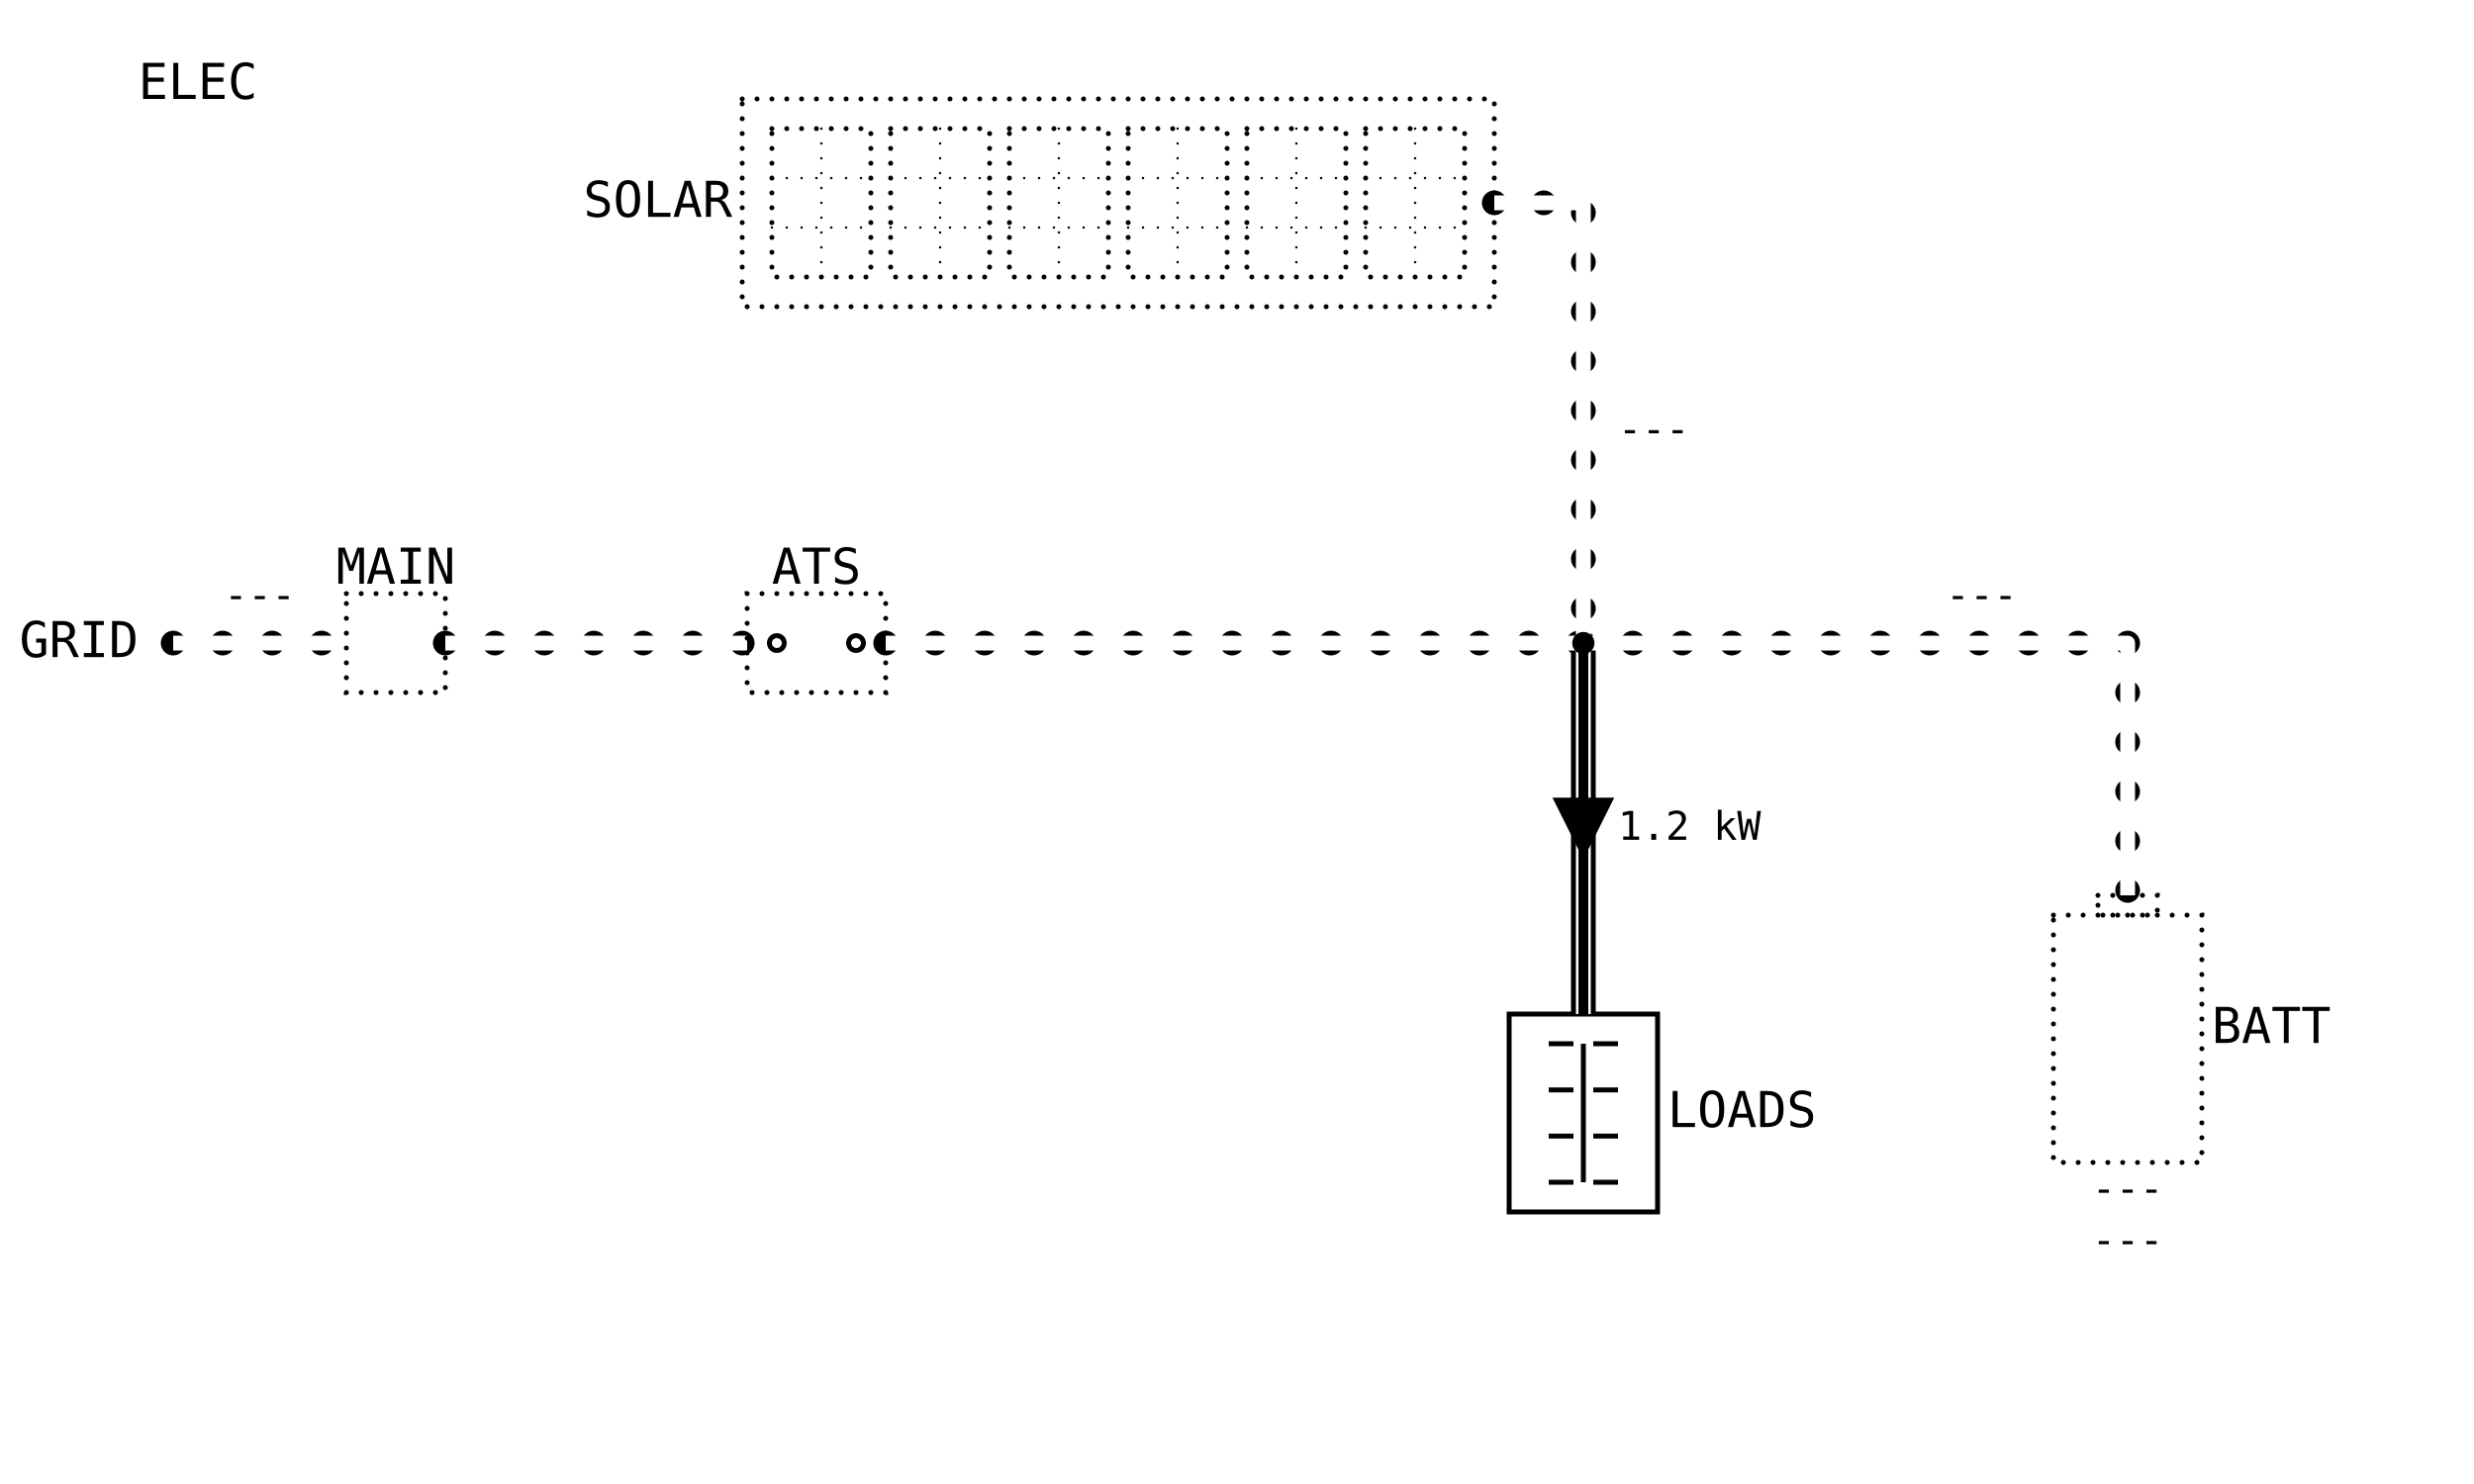
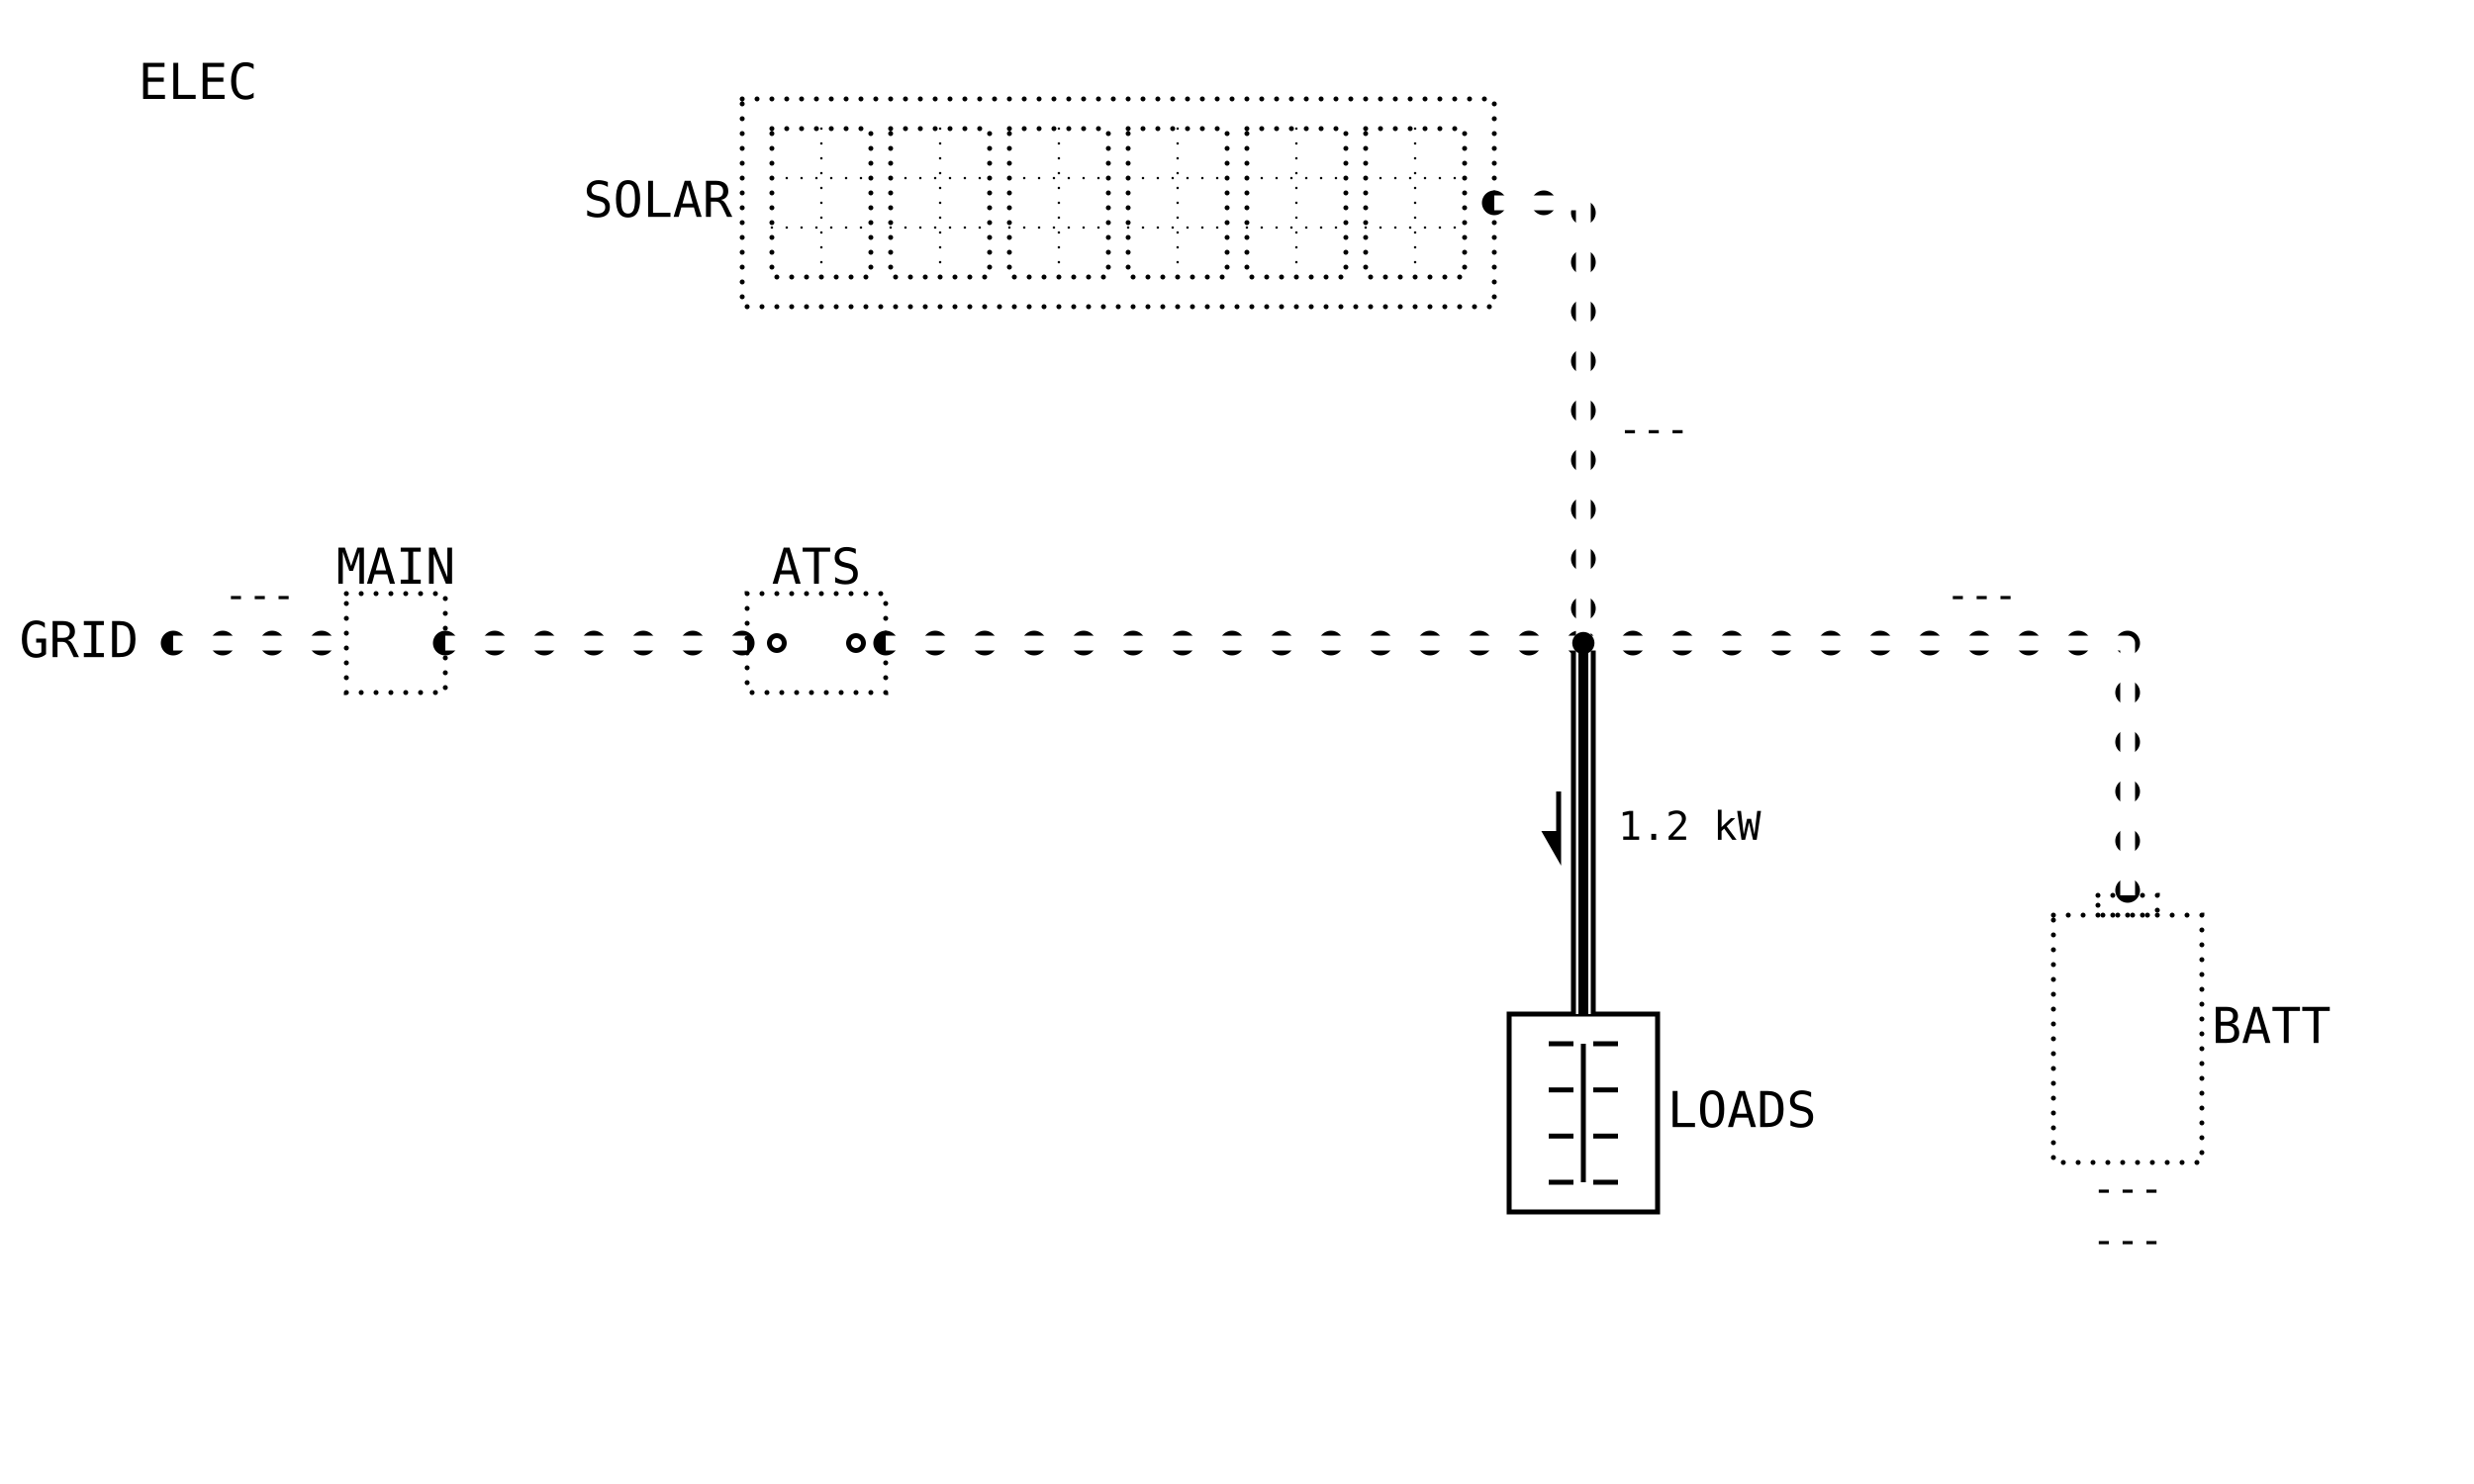
<svg xmlns="http://www.w3.org/2000/svg" viewBox="0 0 1000 600" width="1280" height="768" data-page="electrical" data-theme="eink_mono">
  <rect x="0" y="0" width="1000" height="600" fill="#ffffff" />
  <g id="casings">
    <g data-for="grid">
      <polyline points="70,260 140,260" fill="none" stroke="#000000" stroke-width="10" stroke-dasharray="0 20" stroke-linecap="round" stroke-linejoin="round" />
    </g>
    <g data-for="grid_link">
      <polyline points="180,260 302,260" fill="none" stroke="#000000" stroke-width="10" stroke-dasharray="0 20" stroke-linecap="round" stroke-linejoin="round" />
    </g>
    <g data-for="backup_feed">
      <polyline points="358,260 640,260" fill="none" stroke="#000000" stroke-width="10" stroke-dasharray="0 20" stroke-linecap="round" stroke-linejoin="round" />
    </g>
    <g data-for="solar">
      <polyline points="604,82 640,82 640,260" fill="none" stroke="#000000" stroke-width="10" stroke-dasharray="0 20" stroke-linecap="round" stroke-linejoin="round" />
    </g>
    <g data-for="battery_feed">
      <polyline points="640,260 860,260 860,362" fill="none" stroke="#000000" stroke-width="10" stroke-dasharray="0 20" stroke-linecap="round" stroke-linejoin="round" />
    </g>
    <g data-for="load_feed">
      <polyline points="640,260 640,410" fill="none" stroke="#000000" stroke-width="10" stroke-linejoin="round" />
    </g>
  </g>
  <g id="title">
    <text x="80" y="40" text-anchor="middle" font-family="DejaVu Sans Mono, monospace" font-size="20" fill="#000000">ELEC</text>
  </g>
  <g id="grid">
    <polyline points="70,260 140,260" fill="none" stroke="#ffffff" stroke-width="6" stroke-linejoin="round" />
    <text x="56" y="260" text-anchor="end" dominant-baseline="middle" font-family="DejaVu Sans Mono, monospace" font-size="20" fill="#000000">GRID</text>
    <text x="105" y="246" text-anchor="middle" font-family="DejaVu Sans Mono, monospace" font-size="16" fill="#000000">---</text>
  </g>
  <g id="main_breaker">
    <g>
      <rect x="140" y="240" width="40" height="40" fill="none" stroke="#000000" stroke-width="2" stroke-dasharray="0 6" stroke-linecap="round" />
    </g>
    <text x="160" y="236" text-anchor="middle" font-family="DejaVu Sans Mono, monospace" font-size="20" fill="#000000">MAIN</text>
  </g>
  <g id="grid_link">
    <polyline points="180,260 302,260" fill="none" stroke="#ffffff" stroke-width="6" stroke-linejoin="round" />
  </g>
  <g id="ats">
    <g>
      <rect x="302" y="240" width="56" height="40" fill="none" stroke="#000000" stroke-width="2" stroke-dasharray="0 6" stroke-linecap="round" />
      <circle cx="314" cy="260" r="3" fill="none" stroke="#000000" stroke-width="2" />
      <circle cx="346" cy="260" r="3" fill="none" stroke="#000000" stroke-width="2" />
    </g>
    <text x="330" y="236" text-anchor="middle" font-family="DejaVu Sans Mono, monospace" font-size="20" fill="#000000">ATS</text>
  </g>
  <g id="backup_feed">
    <polyline points="358,260 640,260" fill="none" stroke="#ffffff" stroke-width="6" stroke-linejoin="round" />
  </g>
  <g id="array">
    <rect x="300" y="40" width="304" height="84" fill="none" stroke="#000000" stroke-width="2" stroke-dasharray="0 6" stroke-linecap="round" />
    <g id="array.p1">
      <rect x="312" y="52" width="40" height="60" fill="none" stroke="#000000" stroke-width="2" stroke-dasharray="0 6" stroke-linecap="round" />
      <line x1="312" y1="72" x2="352" y2="72" stroke="#000000" stroke-width="1" stroke-dasharray="0 6" stroke-linecap="round" />
      <line x1="312" y1="92" x2="352" y2="92" stroke="#000000" stroke-width="1" stroke-dasharray="0 6" stroke-linecap="round" />
      <line x1="332" y1="52" x2="332" y2="112" stroke="#000000" stroke-width="1" stroke-dasharray="0 6" stroke-linecap="round" />
    </g>
    <g id="array.p2">
      <rect x="360" y="52" width="40" height="60" fill="none" stroke="#000000" stroke-width="2" stroke-dasharray="0 6" stroke-linecap="round" />
      <line x1="360" y1="72" x2="400" y2="72" stroke="#000000" stroke-width="1" stroke-dasharray="0 6" stroke-linecap="round" />
      <line x1="360" y1="92" x2="400" y2="92" stroke="#000000" stroke-width="1" stroke-dasharray="0 6" stroke-linecap="round" />
      <line x1="380" y1="52" x2="380" y2="112" stroke="#000000" stroke-width="1" stroke-dasharray="0 6" stroke-linecap="round" />
    </g>
    <g id="array.p3">
      <rect x="408" y="52" width="40" height="60" fill="none" stroke="#000000" stroke-width="2" stroke-dasharray="0 6" stroke-linecap="round" />
      <line x1="408" y1="72" x2="448" y2="72" stroke="#000000" stroke-width="1" stroke-dasharray="0 6" stroke-linecap="round" />
      <line x1="408" y1="92" x2="448" y2="92" stroke="#000000" stroke-width="1" stroke-dasharray="0 6" stroke-linecap="round" />
      <line x1="428" y1="52" x2="428" y2="112" stroke="#000000" stroke-width="1" stroke-dasharray="0 6" stroke-linecap="round" />
    </g>
    <g id="array.p4">
      <rect x="456" y="52" width="40" height="60" fill="none" stroke="#000000" stroke-width="2" stroke-dasharray="0 6" stroke-linecap="round" />
      <line x1="456" y1="72" x2="496" y2="72" stroke="#000000" stroke-width="1" stroke-dasharray="0 6" stroke-linecap="round" />
      <line x1="456" y1="92" x2="496" y2="92" stroke="#000000" stroke-width="1" stroke-dasharray="0 6" stroke-linecap="round" />
      <line x1="476" y1="52" x2="476" y2="112" stroke="#000000" stroke-width="1" stroke-dasharray="0 6" stroke-linecap="round" />
    </g>
    <g id="array.p5">
      <rect x="504" y="52" width="40" height="60" fill="none" stroke="#000000" stroke-width="2" stroke-dasharray="0 6" stroke-linecap="round" />
      <line x1="504" y1="72" x2="544" y2="72" stroke="#000000" stroke-width="1" stroke-dasharray="0 6" stroke-linecap="round" />
      <line x1="504" y1="92" x2="544" y2="92" stroke="#000000" stroke-width="1" stroke-dasharray="0 6" stroke-linecap="round" />
      <line x1="524" y1="52" x2="524" y2="112" stroke="#000000" stroke-width="1" stroke-dasharray="0 6" stroke-linecap="round" />
    </g>
    <g id="array.p6">
      <rect x="552" y="52" width="40" height="60" fill="none" stroke="#000000" stroke-width="2" stroke-dasharray="0 6" stroke-linecap="round" />
      <line x1="552" y1="72" x2="592" y2="72" stroke="#000000" stroke-width="1" stroke-dasharray="0 6" stroke-linecap="round" />
      <line x1="552" y1="92" x2="592" y2="92" stroke="#000000" stroke-width="1" stroke-dasharray="0 6" stroke-linecap="round" />
      <line x1="572" y1="52" x2="572" y2="112" stroke="#000000" stroke-width="1" stroke-dasharray="0 6" stroke-linecap="round" />
    </g>
    <text x="296" y="82" text-anchor="end" dominant-baseline="middle" font-family="DejaVu Sans Mono, monospace" font-size="20" fill="#000000">SOLAR</text>
  </g>
  <g id="solar">
    <polyline points="604,82 640,82 640,260" fill="none" stroke="#ffffff" stroke-width="6" stroke-linejoin="round" />
    <text x="654" y="174.4" text-anchor="start" dominant-baseline="middle" font-family="DejaVu Sans Mono, monospace" font-size="16" fill="#000000">---</text>
  </g>
  <g id="battery">
    <rect x="830" y="370" width="60" height="100" fill="none" stroke="#000000" stroke-width="2" stroke-dasharray="0 6" stroke-linecap="round" />
    <rect x="848" y="362" width="24" height="8" fill="none" stroke="#000000" stroke-width="2" stroke-dasharray="0 6" stroke-linecap="round" />
    <text x="894" y="416" text-anchor="start" dominant-baseline="middle" font-family="DejaVu Sans Mono, monospace" font-size="20" fill="#000000">BATT</text>
    <text x="860" y="486" text-anchor="middle" font-family="DejaVu Sans Mono, monospace" font-size="16" fill="#000000">---</text>
    <text x="860" y="506.8" text-anchor="middle" font-family="DejaVu Sans Mono, monospace" font-size="16" fill="#000000">---</text>
  </g>
  <g id="battery_feed">
    <polyline points="640,260 860,260 860,362" fill="none" stroke="#ffffff" stroke-width="6" stroke-linejoin="round" />
    <text x="801" y="246" text-anchor="middle" font-family="DejaVu Sans Mono, monospace" font-size="16" fill="#000000">---</text>
  </g>
  <g id="loads">
    <rect x="610" y="410" width="60" height="80" fill="none" stroke="#000000" stroke-width="2" />
    <line x1="640" y1="422" x2="640" y2="478" stroke="#000000" stroke-width="2" />
    <line x1="626" y1="422" x2="636" y2="422" stroke="#000000" stroke-width="2" />
    <line x1="644" y1="422" x2="654" y2="422" stroke="#000000" stroke-width="2" />
    <line x1="626" y1="440.67" x2="636" y2="440.67" stroke="#000000" stroke-width="2" />
    <line x1="644" y1="440.67" x2="654" y2="440.67" stroke="#000000" stroke-width="2" />
    <line x1="626" y1="459.33" x2="636" y2="459.33" stroke="#000000" stroke-width="2" />
    <line x1="644" y1="459.33" x2="654" y2="459.33" stroke="#000000" stroke-width="2" />
    <line x1="626" y1="478" x2="636" y2="478" stroke="#000000" stroke-width="2" />
    <line x1="644" y1="478" x2="654" y2="478" stroke="#000000" stroke-width="2" />
    <text x="674" y="450" text-anchor="start" dominant-baseline="middle" font-family="DejaVu Sans Mono, monospace" font-size="20" fill="#000000">LOADS</text>
  </g>
  <g id="load_feed">
    <polyline points="640,260 640,410" fill="none" stroke="#ffffff" stroke-width="6" stroke-linejoin="round" />
    <polyline points="640,260 640,410" fill="none" stroke="#000000" stroke-width="4" stroke-linejoin="round" />
-     <polygon points="640,347.5 627.5,322.5 652.5,322.5" fill="#000000" />
+     <line x1="630" y1="320" x2="630" y2="336" stroke="#000000" stroke-width="2" />
+     <polygon points="631,350 631,336 623,336" fill="#000000" />
    <text x="654" y="335" text-anchor="start" dominant-baseline="middle" font-family="DejaVu Sans Mono, monospace" font-size="16" fill="#000000">1.2 kW</text>
  </g>
  <g id="bus">
    <circle cx="640" cy="260" r="4.5" fill="#000000" />
  </g>
</svg>
